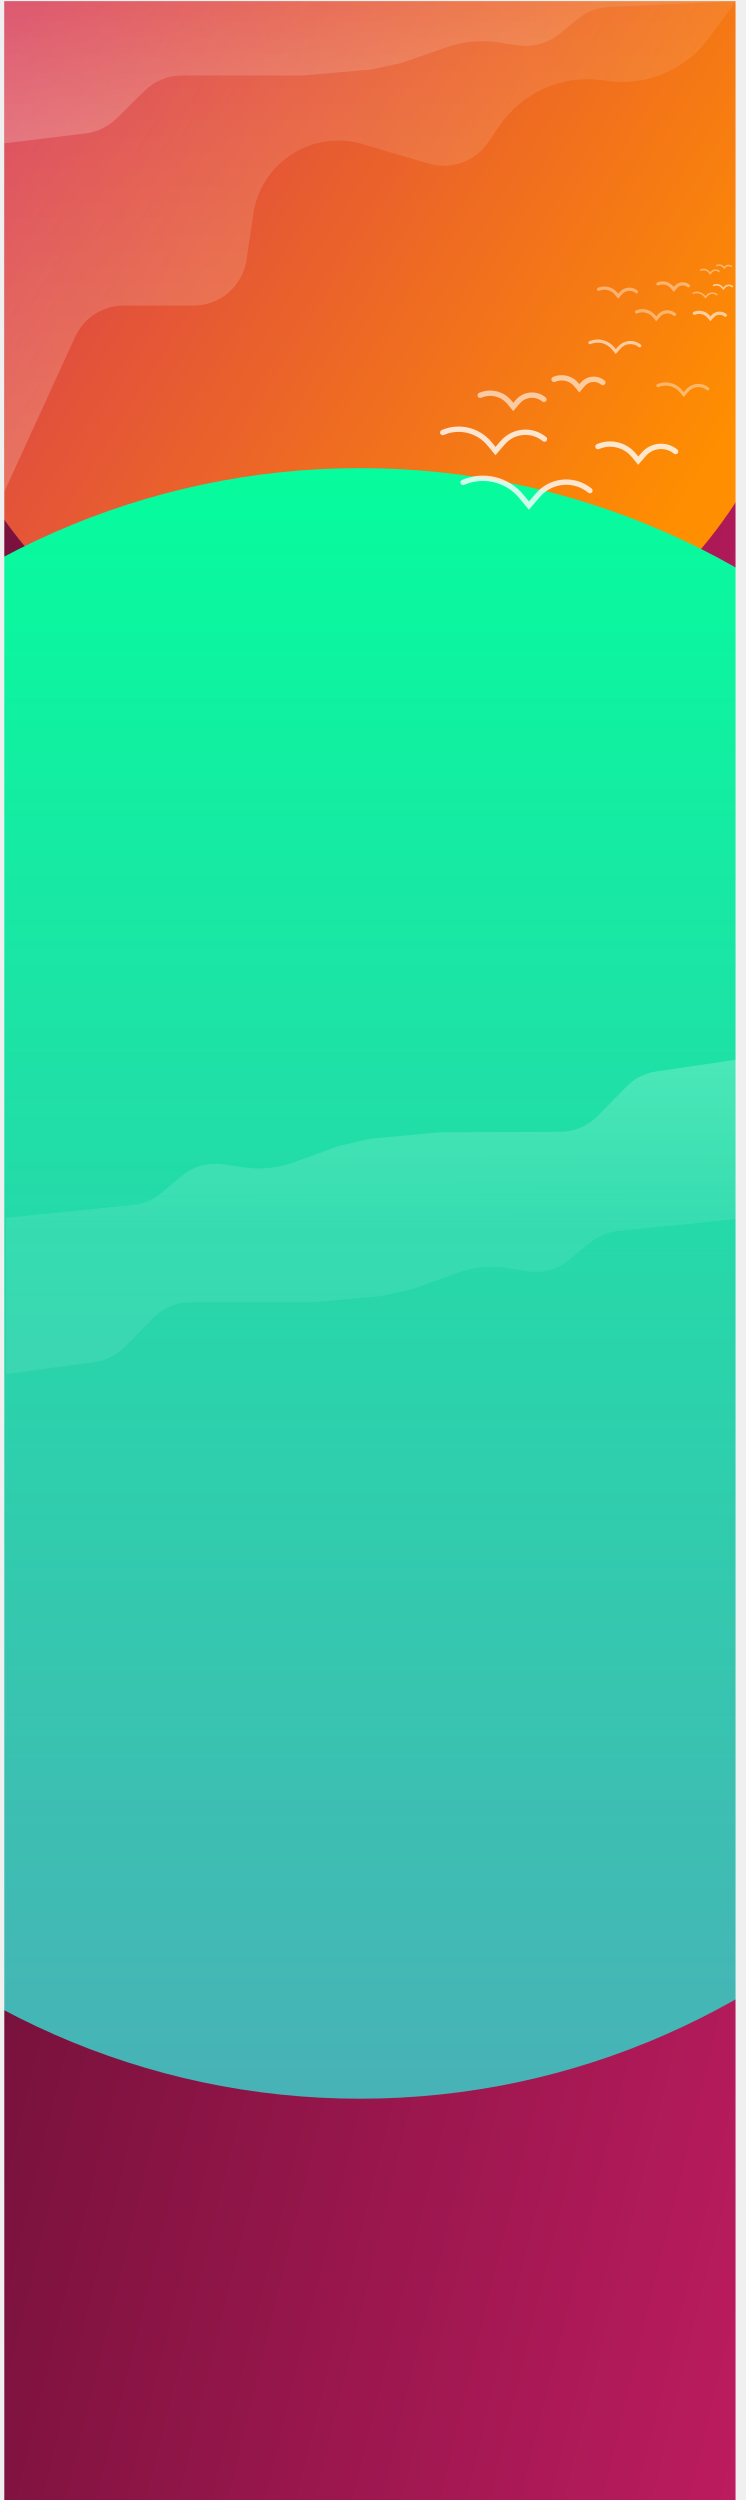
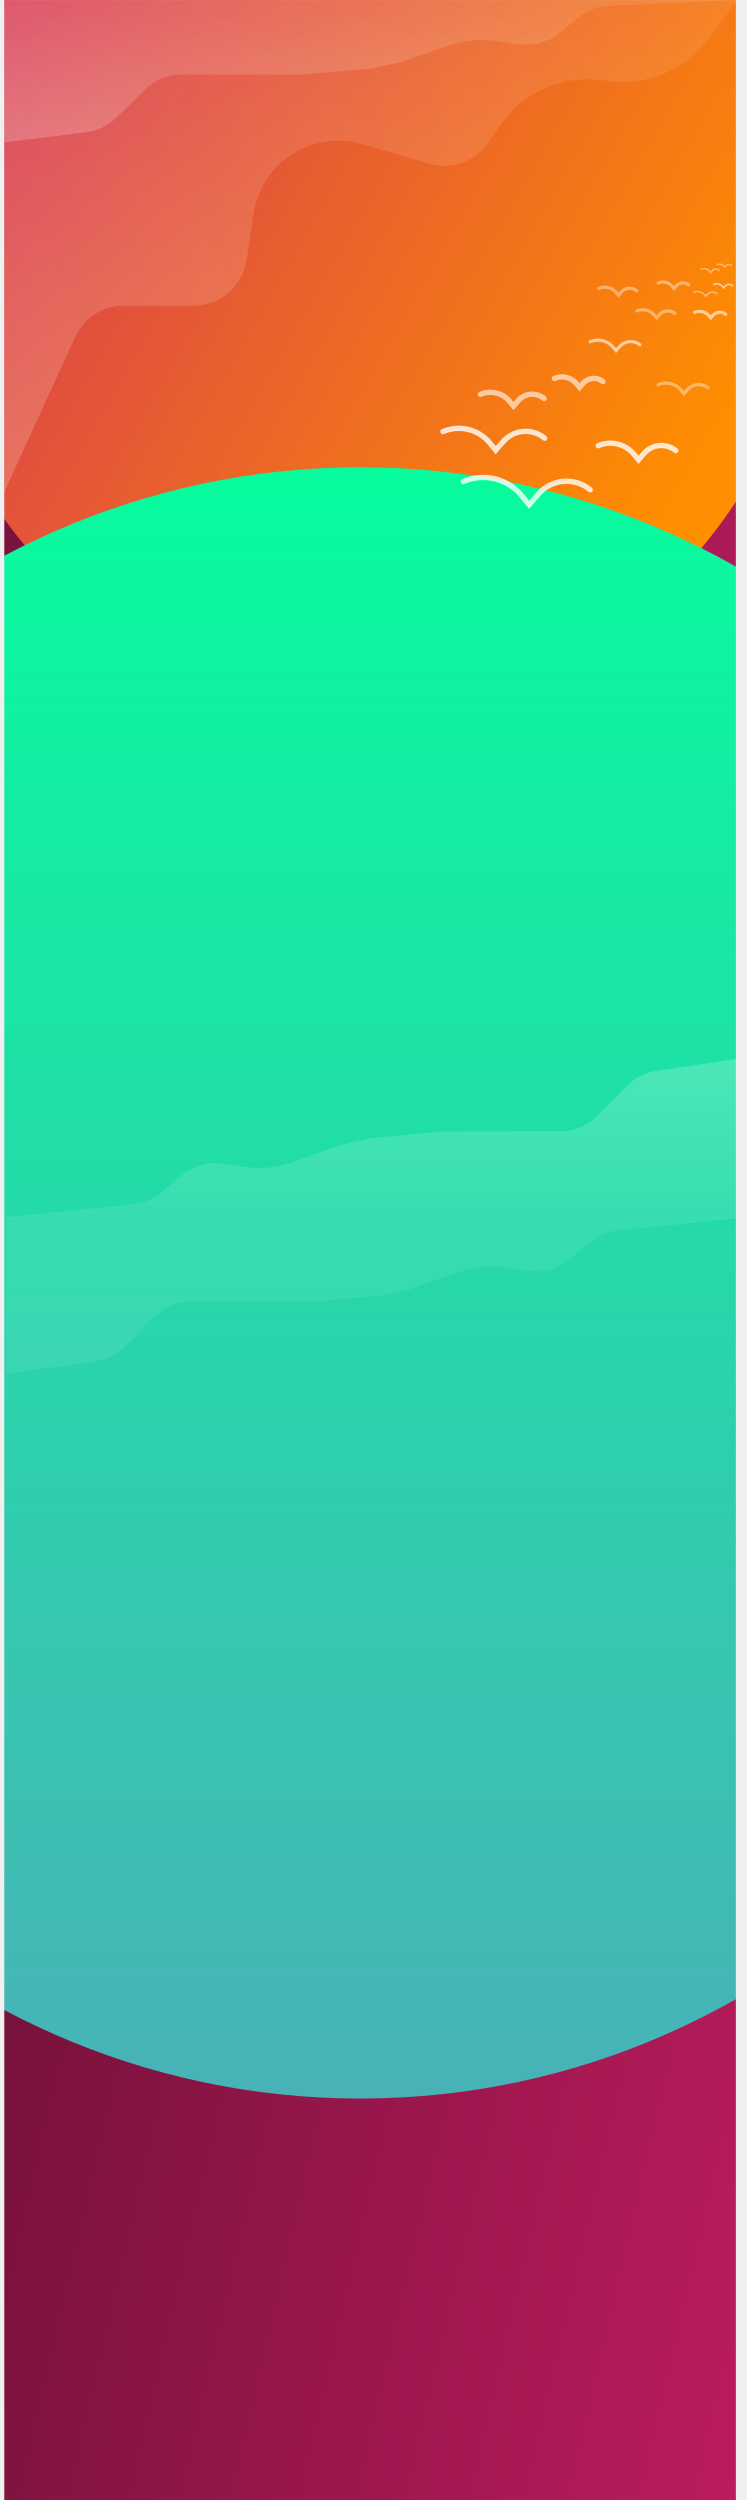
- <svg xmlns="http://www.w3.org/2000/svg" width="1393" height="4670" viewBox="0 0 1393 4670" fill="none">
-   <mask id="mask0" mask-type="alpha" maskUnits="userSpaceOnUse" x="8" y="2" width="1366" height="4668">
-     <rect x="8" y="2.112" width="1366" height="4667.89" fill="#FFFCFE" />
-   </mask>
-   <g mask="url(#mask0)">
-     <g filter="url(#filter0_d)">
-       <ellipse cx="654" cy="1656.2" rx="1072" ry="1102.54" transform="rotate(-180 654 1656.2)" fill="url(#paint0_linear)" />
-     </g>
-     <g filter="url(#filter1_d)">
-       <ellipse cx="635.5" cy="4332.35" rx="950.5" ry="977.588" transform="rotate(-180 635.5 4332.35)" fill="url(#paint1_linear)" />
-     </g>
-     <ellipse cx="680" cy="452.375" rx="837" ry="869.701" transform="rotate(-180 680 452.375)" fill="url(#paint2_linear)" />
-     <g filter="url(#filter2_d)">
-       <ellipse cx="685" cy="1659.5" rx="737" ry="757.961" transform="rotate(-180 685 1659.5)" fill="url(#paint3_linear)" />
-     </g>
-     <ellipse cx="672.5" cy="2397.42" rx="1465.5" ry="1522.98" transform="rotate(-180 672.5 2397.42)" fill="url(#paint4_linear)" />
-   </g>
-   <path d="M827 807.932V807.932C857.617 794.678 893.309 803.298 914.503 829.064L925.608 842.563L939.26 826.776C959.089 803.845 993.59 800.917 1017 820.18V820.18" stroke="white" stroke-opacity="0.8" stroke-width="10" stroke-linecap="round" />
-   <path d="M865 901.163V901.163C903.176 884.603 947.705 895.363 974.107 927.528L988 944.453L1005.04 924.701C1029.76 896.064 1072.82 892.41 1102 916.473V916.473" stroke="white" stroke-opacity="0.8" stroke-width="10" stroke-linecap="round" />
-   <path d="M1117 834.219V834.219C1140.39 824.147 1167.61 830.713 1183.84 850.338L1192.25 860.513L1202.65 848.554C1217.82 831.103 1244.11 828.872 1262 843.518V843.518" stroke="white" stroke-opacity="0.8" stroke-width="10" stroke-linecap="round" />
-   <path d="M897 738.403V738.403C916.158 730.066 938.522 735.474 951.753 751.644L958.759 760.208L967.33 750.244C979.72 735.841 1001.36 734.004 1016 746.114V746.114" stroke="white" stroke-opacity="0.6" stroke-width="10" stroke-linecap="round" />
-   <path d="M1035 708.691V708.691C1049.65 702.315 1066.75 706.451 1076.87 718.817L1082.23 725.365L1088.78 717.746C1098.26 706.731 1114.8 705.327 1126 714.588V714.588" stroke="white" stroke-opacity="0.6" stroke-width="10" stroke-linecap="round" />
-   <path d="M1102 640.061V640.061C1117.03 633.661 1134.48 637.855 1144.96 650.386L1150.27 656.735L1156.9 649.189C1166.68 638.067 1183.49 636.641 1195 645.958V645.958" stroke="white" stroke-opacity="0.6" stroke-width="6" stroke-linecap="round" />
-   <path d="M1189 582.67V582.67C1200.46 577.753 1213.79 580.964 1221.75 590.559L1225.85 595.496L1230.93 589.672C1238.37 581.145 1251.23 580.054 1260 587.206V587.206" stroke="white" stroke-opacity="0.4" stroke-width="6" stroke-linecap="round" />
-   <path d="M1229 720.305V720.305C1244.03 713.905 1261.48 718.099 1271.96 730.631L1277.27 736.979L1283.9 729.433C1293.68 718.311 1310.49 716.885 1322 726.202V726.202" stroke="white" stroke-opacity="0.4" stroke-width="6" stroke-linecap="round" />
-   <path d="M1118 540.436V540.436C1129.46 535.519 1142.79 538.73 1150.75 548.325L1154.85 553.262L1159.93 547.438C1167.37 538.911 1180.23 537.82 1189 544.972V544.972" stroke="white" stroke-opacity="0.4" stroke-width="6" stroke-linecap="round" />
-   <path d="M1297 585.235V585.235C1306.4 581.287 1317.27 583.89 1323.85 591.665L1327.1 595.496L1331.21 590.88C1337.35 583.995 1347.79 583.109 1355 588.864V588.864" stroke="white" stroke-opacity="0.6" stroke-width="6" stroke-linecap="round" />
-   <path d="M1229 530.331V530.331C1238.21 526.395 1248.9 528.97 1255.31 536.663L1258.58 540.592L1262.66 535.94C1268.64 529.108 1278.95 528.233 1286 533.96V533.96" stroke="white" stroke-opacity="0.4" stroke-width="6" stroke-linecap="round" />
-   <path d="M1295 547.678V547.678C1302.14 544.712 1310.38 546.678 1315.41 552.549L1317.84 555.374L1320.94 551.93C1325.62 546.74 1333.52 546.071 1339 550.4V550.4" stroke="white" stroke-opacity="0.4" stroke-width="3" stroke-linecap="round" />
-   <path d="M1333 533.123V533.123C1338.63 530.671 1345.21 532.262 1349.1 537.018L1351.16 539.536L1353.69 536.606C1357.33 532.37 1363.69 531.83 1368 535.391V535.391" stroke="white" stroke-opacity="0.6" stroke-width="3" stroke-linecap="round" />
-   <path d="M1309 504.615V504.615C1314.44 502.176 1320.85 503.737 1324.56 508.407L1326.65 511.029L1329.13 508.061C1332.62 503.88 1338.85 503.351 1343 506.883V506.883" stroke="white" stroke-opacity="0.4" stroke-width="3" stroke-linecap="round" />
-   <path d="M1339 495.981V495.981C1343.42 494.236 1348.46 495.418 1351.64 498.946L1353.01 500.47L1354.87 498.506C1357.81 495.413 1362.59 495.01 1366 497.568V497.568" stroke="white" stroke-opacity="0.4" stroke-width="3" stroke-linecap="round" />
-   <path d="M8 918.585L9 893.772V0H1377L1323.15 72.401C1279.61 130.955 1207.63 161.144 1135.34 151.171L1125.38 149.798C1050.19 139.423 975.598 172.513 932.824 235.224L911.769 266.093C887.305 301.96 842.493 317.944 800.853 305.656L677.405 269.226C642.084 258.803 604.254 260.84 570.256 274.995C518.21 296.665 481.343 344.046 473.132 399.822L460.535 485.381C453.31 534.454 411.204 570.815 361.601 570.815H231.339C192.215 570.815 156.684 593.631 140.406 629.208L8 918.585Z" fill="url(#paint5_linear)" />
-   <path d="M159.771 249.195L8 267.657V2.112H1373L1137.97 12.968C1116.61 13.954 1096.12 21.762 1079.53 35.246L1045 63.298C1023.3 80.922 995.223 88.662 967.563 84.643L929.053 79.047C897.149 74.412 864.598 77.557 834.172 88.215L751.509 117.173L693.991 129.781L564.285 140.988H340.105C313.796 140.988 288.547 151.356 269.83 169.844L217.97 221.07C202.218 236.629 181.749 246.521 159.771 249.195Z" fill="url(#paint6_linear)" />
-   <path d="M176.8 2544.29L11.5 2566.76V2275.44H1393L1154.22 2299.49C1135.08 2301.41 1116.87 2309.12 1101.78 2321.69L1063.93 2353.21C1042.49 2371.07 1015.07 2378.89 988.035 2374.86L946.524 2368.68C915.489 2364.05 883.859 2367.2 854.186 2377.85L769.772 2408.17L712 2421.15L581.722 2432.69H355.511C329.713 2432.69 304.913 2443.21 286.294 2462.07L233.251 2515.78C217.808 2531.42 198.022 2541.41 176.8 2544.29Z" fill="url(#paint7_linear)" />
-   <path d="M1225.21 2001.62L1376.54 1979.19L1376.55 2275.97L0 2275.98L248.987 2250.8C268.25 2248.85 286.563 2241.04 301.707 2228.32L339.271 2196.77C360.64 2178.83 388.031 2170.89 415.084 2174.79L456.619 2180.8C487.672 2185.28 519.289 2182 548.92 2171.22L633.215 2140.53L690.936 2127.3L821.168 2115.19L1047.38 2114.2C1073.17 2114.09 1097.93 2103.45 1116.48 2084.52L1169.6 2030.28C1184.8 2014.76 1204.27 2004.73 1225.21 2001.62Z" fill="url(#paint8_linear)" />
+ <svg xmlns="http://www.w3.org/2000/svg" xmlns:xlink="http://www.w3.org/1999/xlink" width="1393px" height="4668px" viewBox="0 0 1393 4668" version="1.1">
  <defs>
-     <filter id="filter0_d" x="-422" y="553.656" width="2152" height="2213.08" filterUnits="userSpaceOnUse" color-interpolation-filters="sRGB">
-       <feFlood flood-opacity="0" result="BackgroundImageFix" />
-       <feColorMatrix in="SourceAlpha" type="matrix" values="0 0 0 0 0 0 0 0 0 0 0 0 0 0 0 0 0 0 127 0" />
-       <feOffset dy="4" />
-       <feGaussianBlur stdDeviation="2" />
-       <feColorMatrix type="matrix" values="0 0 0 0 0 0 0 0 0 0 0 0 0 0 0 0 0 0 0.25 0" />
-       <feBlend mode="normal" in2="BackgroundImageFix" result="effect1_dropShadow" />
-       <feBlend mode="normal" in="SourceGraphic" in2="effect1_dropShadow" result="shape" />
-     </filter>
-     <filter id="filter1_d" x="-319" y="3354.76" width="1909" height="1963.18" filterUnits="userSpaceOnUse" color-interpolation-filters="sRGB">
-       <feFlood flood-opacity="0" result="BackgroundImageFix" />
-       <feColorMatrix in="SourceAlpha" type="matrix" values="0 0 0 0 0 0 0 0 0 0 0 0 0 0 0 0 0 0 127 0" />
-       <feOffset dy="4" />
-       <feGaussianBlur stdDeviation="2" />
-       <feColorMatrix type="matrix" values="0 0 0 0 0 0 0 0 0 0 0 0 0 0 0 0 0 0 0.25 0" />
-       <feBlend mode="normal" in2="BackgroundImageFix" result="effect1_dropShadow" />
-       <feBlend mode="normal" in="SourceGraphic" in2="effect1_dropShadow" result="shape" />
-     </filter>
-     <filter id="filter2_d" x="-56" y="901.537" width="1482" height="1523.92" filterUnits="userSpaceOnUse" color-interpolation-filters="sRGB">
-       <feFlood flood-opacity="0" result="BackgroundImageFix" />
-       <feColorMatrix in="SourceAlpha" type="matrix" values="0 0 0 0 0 0 0 0 0 0 0 0 0 0 0 0 0 0 127 0" />
-       <feOffset dy="4" />
-       <feGaussianBlur stdDeviation="2" />
-       <feColorMatrix type="matrix" values="0 0 0 0 0 0 0 0 0 0 0 0 0 0 0 0 0 0 0.25 0" />
-       <feBlend mode="normal" in2="BackgroundImageFix" result="effect1_dropShadow" />
-       <feBlend mode="normal" in="SourceGraphic" in2="effect1_dropShadow" result="shape" />
-     </filter>
-     <linearGradient id="paint0_linear" x1="1726" y1="2758.73" x2="-804.485" y2="2143.64" gradientUnits="userSpaceOnUse">
-       <stop stop-color="#660F33" />
-       <stop offset="1" stop-color="#CC1E66" />
+     <rect id="path-1" x="0" y="0.112" width="1366" height="4667.89" />
+     <linearGradient x1="100%" y1="100%" x2="-18.026%" y2="72.105%" id="linearGradient-3">
+       <stop stop-color="#660F33" offset="0%" />
+       <stop stop-color="#CC1E66" offset="100%" />
    </linearGradient>
-     <linearGradient id="paint1_linear" x1="1586" y1="5309.93" x2="-657.684" y2="4764.56" gradientUnits="userSpaceOnUse">
-       <stop stop-color="#660F33" />
-       <stop offset="1" stop-color="#CC1E66" />
+     <linearGradient x1="100%" y1="100%" x2="-18.027%" y2="72.106%" id="linearGradient-4">
+       <stop stop-color="#660F33" offset="0%" />
+       <stop stop-color="#CC1E66" offset="100%" />
    </linearGradient>
-     <linearGradient id="paint2_linear" x1="170.407" y1="-174.927" x2="1668.2" y2="754.863" gradientUnits="userSpaceOnUse">
-       <stop stop-color="#FF8E00" />
-       <stop offset="1" stop-color="#D12D5F" />
+     <linearGradient x1="19.558%" y1="13.936%" x2="109.032%" y2="67.39%" id="linearGradient-5">
+       <stop stop-color="#FF8E00" offset="0%" />
+       <stop stop-color="#D12D5F" offset="100%" />
    </linearGradient>
-     <linearGradient id="paint3_linear" x1="61.167" y1="1232.61" x2="1291.57" y2="2092.12" gradientUnits="userSpaceOnUse">
-       <stop stop-color="#22A7AD" />
-       <stop offset="1" stop-color="#05E48E" />
+     <linearGradient x1="7.678%" y1="21.84%" x2="91.151%" y2="78.538%" id="linearGradient-6">
+       <stop stop-color="#22A7AD" offset="0%" />
+       <stop stop-color="#05E48E" offset="100%" />
    </linearGradient>
-     <linearGradient id="paint4_linear" x1="672.5" y1="874.438" x2="672.5" y2="3920.4" gradientUnits="userSpaceOnUse">
-       <stop stop-color="#48B2B7" />
-       <stop offset="1" stop-color="#06FC9D" />
+     <linearGradient x1="50%" y1="-6.56607441e-05%" x2="50%" y2="100%" id="linearGradient-7">
+       <stop stop-color="#48B2B7" offset="0%" />
+       <stop stop-color="#06FC9D" offset="100%" />
    </linearGradient>
-     <linearGradient id="paint5_linear" x1="590.296" y1="38.682" x2="590.296" y2="971.737" gradientUnits="userSpaceOnUse">
-       <stop stop-color="white" stop-opacity="0.08" />
-       <stop offset="1" stop-color="white" stop-opacity="0.2" />
+     <linearGradient x1="42.534%" y1="4.211%" x2="42.534%" y2="105.786%" id="linearGradient-8">
+       <stop stop-color="#FFFFFF" stop-opacity="0.08" offset="0%" />
+       <stop stop-color="#FFFFFF" stop-opacity="0.2" offset="100%" />
    </linearGradient>
-     <linearGradient id="paint6_linear" x1="698.723" y1="-29.116" x2="698.723" y2="269.15" gradientUnits="userSpaceOnUse">
-       <stop stop-color="white" stop-opacity="0.08" />
-       <stop offset="1" stop-color="white" stop-opacity="0.2" />
+     <linearGradient x1="50.602%" y1="-11.76%" x2="50.602%" y2="100.562%" id="linearGradient-9">
+       <stop stop-color="#FFFFFF" stop-opacity="0.08" offset="0%" />
+       <stop stop-color="#FFFFFF" stop-opacity="0.2" offset="100%" />
    </linearGradient>
-     <linearGradient id="paint7_linear" x1="686.841" y1="2290.91" x2="685.499" y2="1983.81" gradientUnits="userSpaceOnUse">
-       <stop stop-color="white" stop-opacity="0.08" />
-       <stop offset="1" stop-color="white" stop-opacity="0.2" />
+     <linearGradient x1="48.885%" y1="5.31%" x2="48.787%" y2="-100.106%" id="linearGradient-10">
+       <stop stop-color="#FFFFFF" stop-opacity="0.08" offset="0%" />
+       <stop stop-color="#FFFFFF" stop-opacity="0.2" offset="100%" />
    </linearGradient>
-     <linearGradient id="paint8_linear" x1="686.841" y1="2290.91" x2="685.499" y2="1983.81" gradientUnits="userSpaceOnUse">
-       <stop stop-color="white" stop-opacity="0.08" />
-       <stop offset="1" stop-color="white" stop-opacity="0.2" />
+     <linearGradient x1="49.896%" y1="105.03%" x2="49.798%" y2="1.557%" id="linearGradient-11">
+       <stop stop-color="#FFFFFF" stop-opacity="0.08" offset="0%" />
+       <stop stop-color="#FFFFFF" stop-opacity="0.2" offset="100%" />
    </linearGradient>
  </defs>
+   <g id="Page-1" stroke="none" stroke-width="1" fill="none" fill-rule="evenodd">
+     <g id="home-background">
+       <g id="Clipped" transform="translate(8, 0)">
+         <mask id="mask-2" fill="white">
+           <use xlink:href="#path-1" />
+         </mask>
+         <g id="Rectangle-path" />
+         <g id="Group" mask="url(#mask-2)" fill-rule="nonzero">
+           <g transform="translate(-801, -420)" id="Oval">
+             <ellipse fill="url(#linearGradient-3)" transform="translate(1447, 2074.2) rotate(-180) translate(-1447, -2074.2) " cx="1447" cy="2074.2" rx="1072" ry="1102.54" />
+             <ellipse fill="url(#linearGradient-4)" transform="translate(1428.5, 4750.35) rotate(-180) translate(-1428.5, -4750.35) " cx="1428.5" cy="4750.35" rx="950.5" ry="977.588" />
+             <ellipse fill="url(#linearGradient-5)" transform="translate(1473, 870.375) rotate(-180) translate(-1473, -870.375) " cx="1473" cy="870.375" rx="837" ry="869.701" />
+             <ellipse fill="url(#linearGradient-6)" transform="translate(1478, 2077.5) rotate(-180) translate(-1478, -2077.5) " cx="1478" cy="2077.5" rx="737" ry="757.961" />
+             <ellipse fill="url(#linearGradient-7)" transform="translate(1465.5, 2815.42) rotate(-180) translate(-1465.5, -2815.42) " cx="1465.5" cy="2815.42" rx="1465.5" ry="1522.98" />
+           </g>
+         </g>
+       </g>
+       <path d="M827,805.932 L827,805.932 C857.617,792.678 893.309,801.298 914.503,827.064 L925.608,840.563 L939.26,824.776 C959.089,801.845 993.59,798.917 1017,818.18 L1017,818.18" id="Shape" stroke-opacity="0.8" stroke="#FFFFFF" stroke-width="10" stroke-linecap="round" />
+       <path d="M865,899.163 L865,899.163 C903.176,882.603 947.705,893.363 974.107,925.528 L988,942.453 L1005.04,922.701 C1029.76,894.064 1072.82,890.41 1102,914.473 L1102,914.473" id="Shape" stroke-opacity="0.8" stroke="#FFFFFF" stroke-width="10" stroke-linecap="round" />
+       <path d="M1117,832.219 L1117,832.219 C1140.39,822.147 1167.61,828.713 1183.84,848.338 L1192.25,858.513 L1202.65,846.554 C1217.82,829.103 1244.11,826.872 1262,841.518 L1262,841.518" id="Shape" stroke-opacity="0.8" stroke="#FFFFFF" stroke-width="10" stroke-linecap="round" />
+       <path d="M897,736.403 L897,736.403 C916.158,728.066 938.522,733.474 951.753,749.644 L958.759,758.208 L967.33,748.244 C979.72,733.841 1001.36,732.004 1016,744.114 L1016,744.114" id="Shape" stroke-opacity="0.6" stroke="#FFFFFF" stroke-width="10" stroke-linecap="round" />
+       <path d="M1035,706.691 L1035,706.691 C1049.65,700.315 1066.75,704.451 1076.87,716.817 L1082.23,723.365 L1088.78,715.746 C1098.26,704.731 1114.8,703.327 1126,712.588 L1126,712.588" id="Shape" stroke-opacity="0.6" stroke="#FFFFFF" stroke-width="10" stroke-linecap="round" />
+       <path d="M1102,638.061 L1102,638.061 C1117.03,631.661 1134.48,635.855 1144.96,648.386 L1150.27,654.735 L1156.9,647.189 C1166.68,636.067 1183.49,634.641 1195,643.958 L1195,643.958" id="Shape" stroke-opacity="0.6" stroke="#FFFFFF" stroke-width="6" stroke-linecap="round" />
+       <path d="M1189,580.67 L1189,580.67 C1200.46,575.753 1213.79,578.964 1221.75,588.559 L1225.85,593.496 L1230.93,587.672 C1238.37,579.145 1251.23,578.054 1260,585.206 L1260,585.206" id="Shape" stroke-opacity="0.4" stroke="#FFFFFF" stroke-width="6" stroke-linecap="round" />
+       <path d="M1229,718.305 L1229,718.305 C1244.03,711.905 1261.48,716.099 1271.96,728.631 L1277.27,734.979 L1283.9,727.433 C1293.68,716.311 1310.49,714.885 1322,724.202 L1322,724.202" id="Shape" stroke-opacity="0.4" stroke="#FFFFFF" stroke-width="6" stroke-linecap="round" />
+       <path d="M1118,538.436 L1118,538.436 C1129.46,533.519 1142.79,536.73 1150.75,546.325 L1154.85,551.262 L1159.93,545.438 C1167.37,536.911 1180.23,535.82 1189,542.972 L1189,542.972" id="Shape" stroke-opacity="0.4" stroke="#FFFFFF" stroke-width="6" stroke-linecap="round" />
+       <path d="M1297,583.235 L1297,583.235 C1306.4,579.287 1317.27,581.89 1323.85,589.665 L1327.1,593.496 L1331.21,588.88 C1337.35,581.995 1347.79,581.109 1355,586.864 L1355,586.864" id="Shape" stroke-opacity="0.6" stroke="#FFFFFF" stroke-width="6" stroke-linecap="round" />
+       <path d="M1229,528.331 L1229,528.331 C1238.21,524.395 1248.9,526.97 1255.31,534.663 L1258.58,538.592 L1262.66,533.94 C1268.64,527.108 1278.95,526.233 1286,531.96 L1286,531.96" id="Shape" stroke-opacity="0.4" stroke="#FFFFFF" stroke-width="6" stroke-linecap="round" />
+       <path d="M1295,545.678 L1295,545.678 C1302.14,542.712 1310.38,544.678 1315.41,550.549 L1317.84,553.374 L1320.94,549.93 C1325.62,544.74 1333.52,544.071 1339,548.4 L1339,548.4" id="Shape" stroke-opacity="0.4" stroke="#FFFFFF" stroke-width="3" stroke-linecap="round" />
+       <path d="M1333,531.123 L1333,531.123 C1338.63,528.671 1345.21,530.262 1349.1,535.018 L1351.16,537.536 L1353.69,534.606 C1357.33,530.37 1363.69,529.83 1368,533.391 L1368,533.391" id="Shape" stroke-opacity="0.6" stroke="#FFFFFF" stroke-width="3" stroke-linecap="round" />
+       <path d="M1309,502.615 L1309,502.615 C1314.44,500.176 1320.85,501.737 1324.56,506.407 L1326.65,509.029 L1329.13,506.061 C1332.62,501.88 1338.85,501.351 1343,504.883 L1343,504.883" id="Shape" stroke-opacity="0.4" stroke="#FFFFFF" stroke-width="3" stroke-linecap="round" />
+       <path d="M1339,493.981 L1339,493.981 C1343.42,492.236 1348.46,493.418 1351.64,496.946 L1353.01,498.47 L1354.87,496.506 C1357.81,493.413 1362.59,493.01 1366,495.568 L1366,495.568" id="Shape" stroke-opacity="0.4" stroke="#FFFFFF" stroke-width="3" stroke-linecap="round" />
+       <path d="M8,918.585 L9,893.772 L9,0 L1377,0 L1323.15,72.401 C1279.61,130.955 1207.63,161.144 1135.34,151.171 L1125.38,149.798 C1050.19,139.423 975.598,172.513 932.824,235.224 L911.769,266.093 C887.305,301.96 842.493,317.944 800.853,305.656 L677.405,269.226 C642.084,258.803 604.254,260.84 570.256,274.995 C518.21,296.665 481.343,344.046 473.132,399.822 L460.535,485.381 C453.31,534.454 411.204,570.815 361.601,570.815 L231.339,570.815 C192.215,570.815 156.684,593.631 140.406,629.208 L8,918.585 Z" id="Shape" fill="url(#linearGradient-8)" fill-rule="nonzero" />
+       <path d="M159.771,247.195 L8,265.657 L8,0.112 L1373,0.112 L1137.97,10.968 C1116.61,11.954 1096.12,19.762 1079.53,33.246 L1045,61.298 C1023.3,78.922 995.223,86.662 967.563,82.643 L929.053,77.047 C897.149,72.412 864.598,75.557 834.172,86.215 L751.509,115.173 L693.991,127.781 L564.285,138.988 L340.105,138.988 C313.796,138.988 288.547,149.356 269.83,167.844 L217.97,219.07 C202.218,234.629 181.749,244.521 159.771,247.195 Z" id="Shape" fill="url(#linearGradient-9)" fill-rule="nonzero" />
+       <path d="M176.8,2542.29 L11.5,2564.76 L11.5,2273.44 L1393,2273.44 L1154.22,2297.49 C1135.08,2299.41 1116.87,2307.12 1101.78,2319.69 L1063.93,2351.21 C1042.49,2369.07 1015.07,2376.89 988.035,2372.86 L946.524,2366.68 C915.489,2362.05 883.859,2365.2 854.186,2375.85 L769.772,2406.17 L712,2419.15 L581.722,2430.69 L355.511,2430.69 C329.713,2430.69 304.913,2441.21 286.294,2460.07 L233.251,2513.78 C217.808,2529.42 198.022,2539.41 176.8,2542.29 Z" id="Shape" fill="url(#linearGradient-10)" fill-rule="nonzero" />
+       <path d="M1225.21,1999.62 L1376.54,1977.19 L1376.55,2273.97 L0,2273.98 L248.987,2248.8 C268.25,2246.85 286.563,2239.04 301.707,2226.32 L339.271,2194.77 C360.64,2176.83 388.031,2168.89 415.084,2172.79 L456.619,2178.8 C487.672,2183.28 519.289,2180 548.92,2169.22 L633.215,2138.53 L690.936,2125.3 L821.168,2113.19 L1047.38,2112.2 C1073.17,2112.09 1097.93,2101.45 1116.48,2082.52 L1169.6,2028.28 C1184.8,2012.76 1204.27,2002.73 1225.21,1999.62 Z" id="Shape" fill="url(#linearGradient-11)" fill-rule="nonzero" />
+     </g>
+   </g>
</svg>
